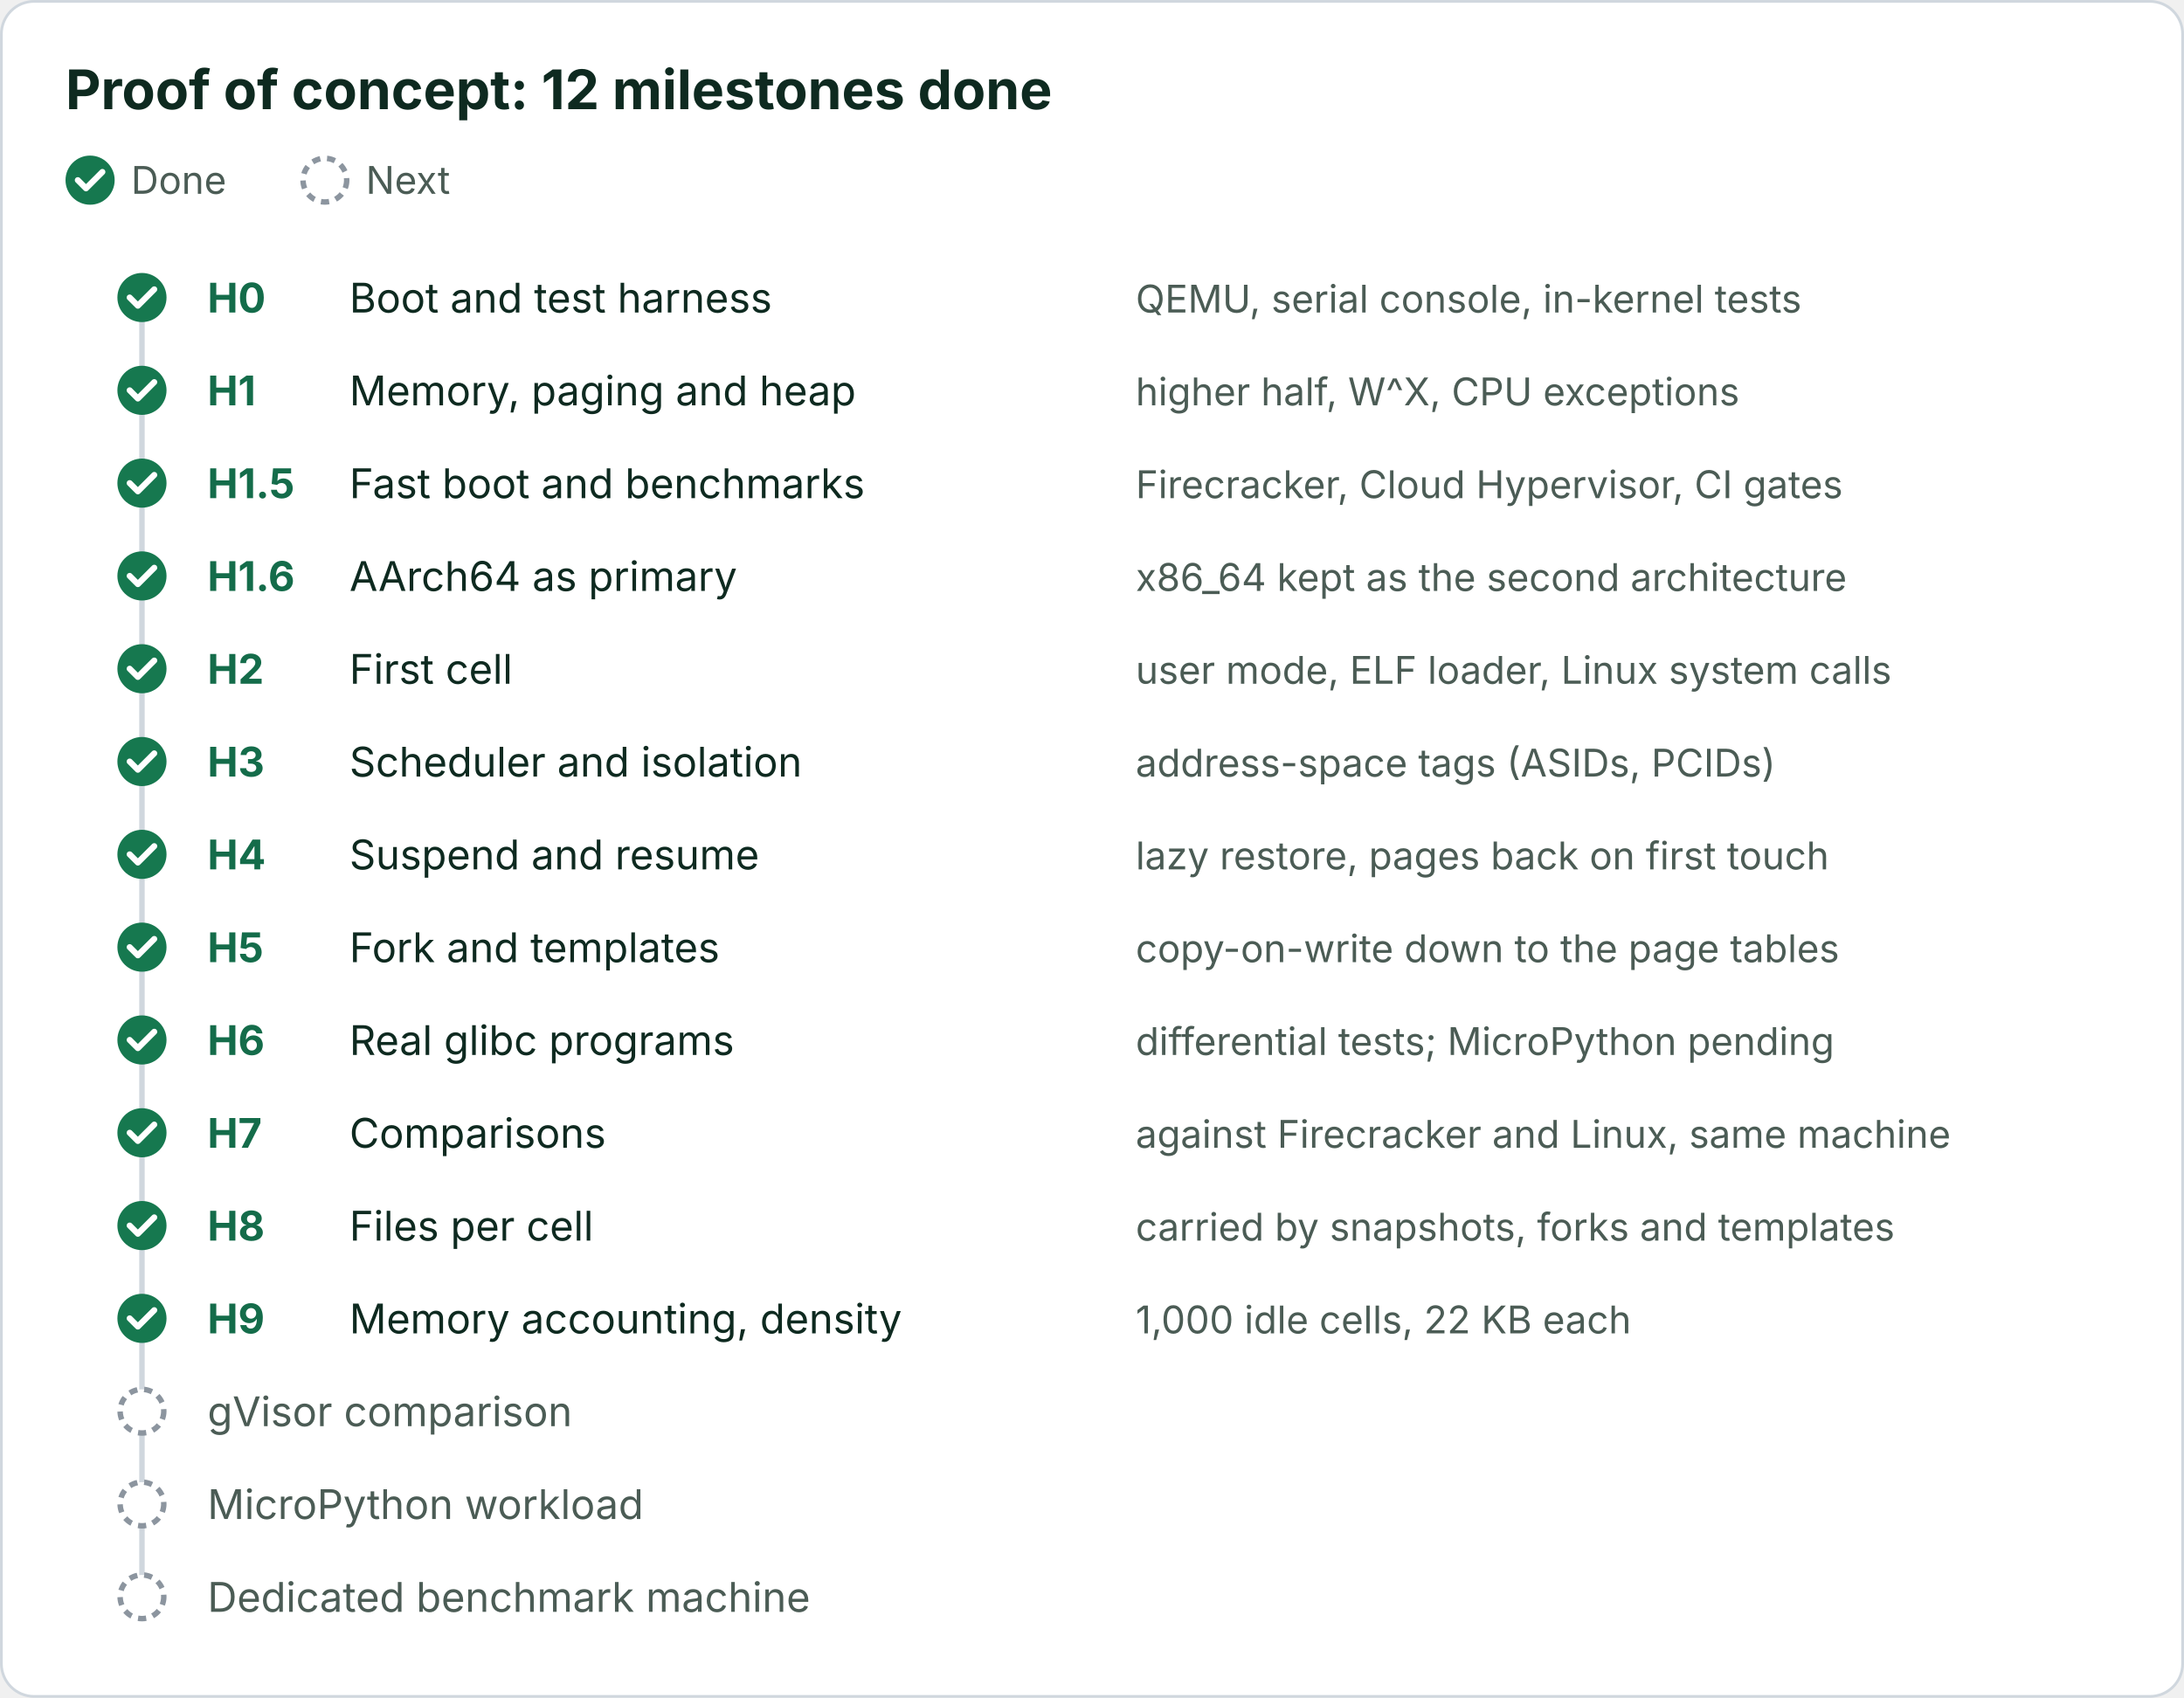
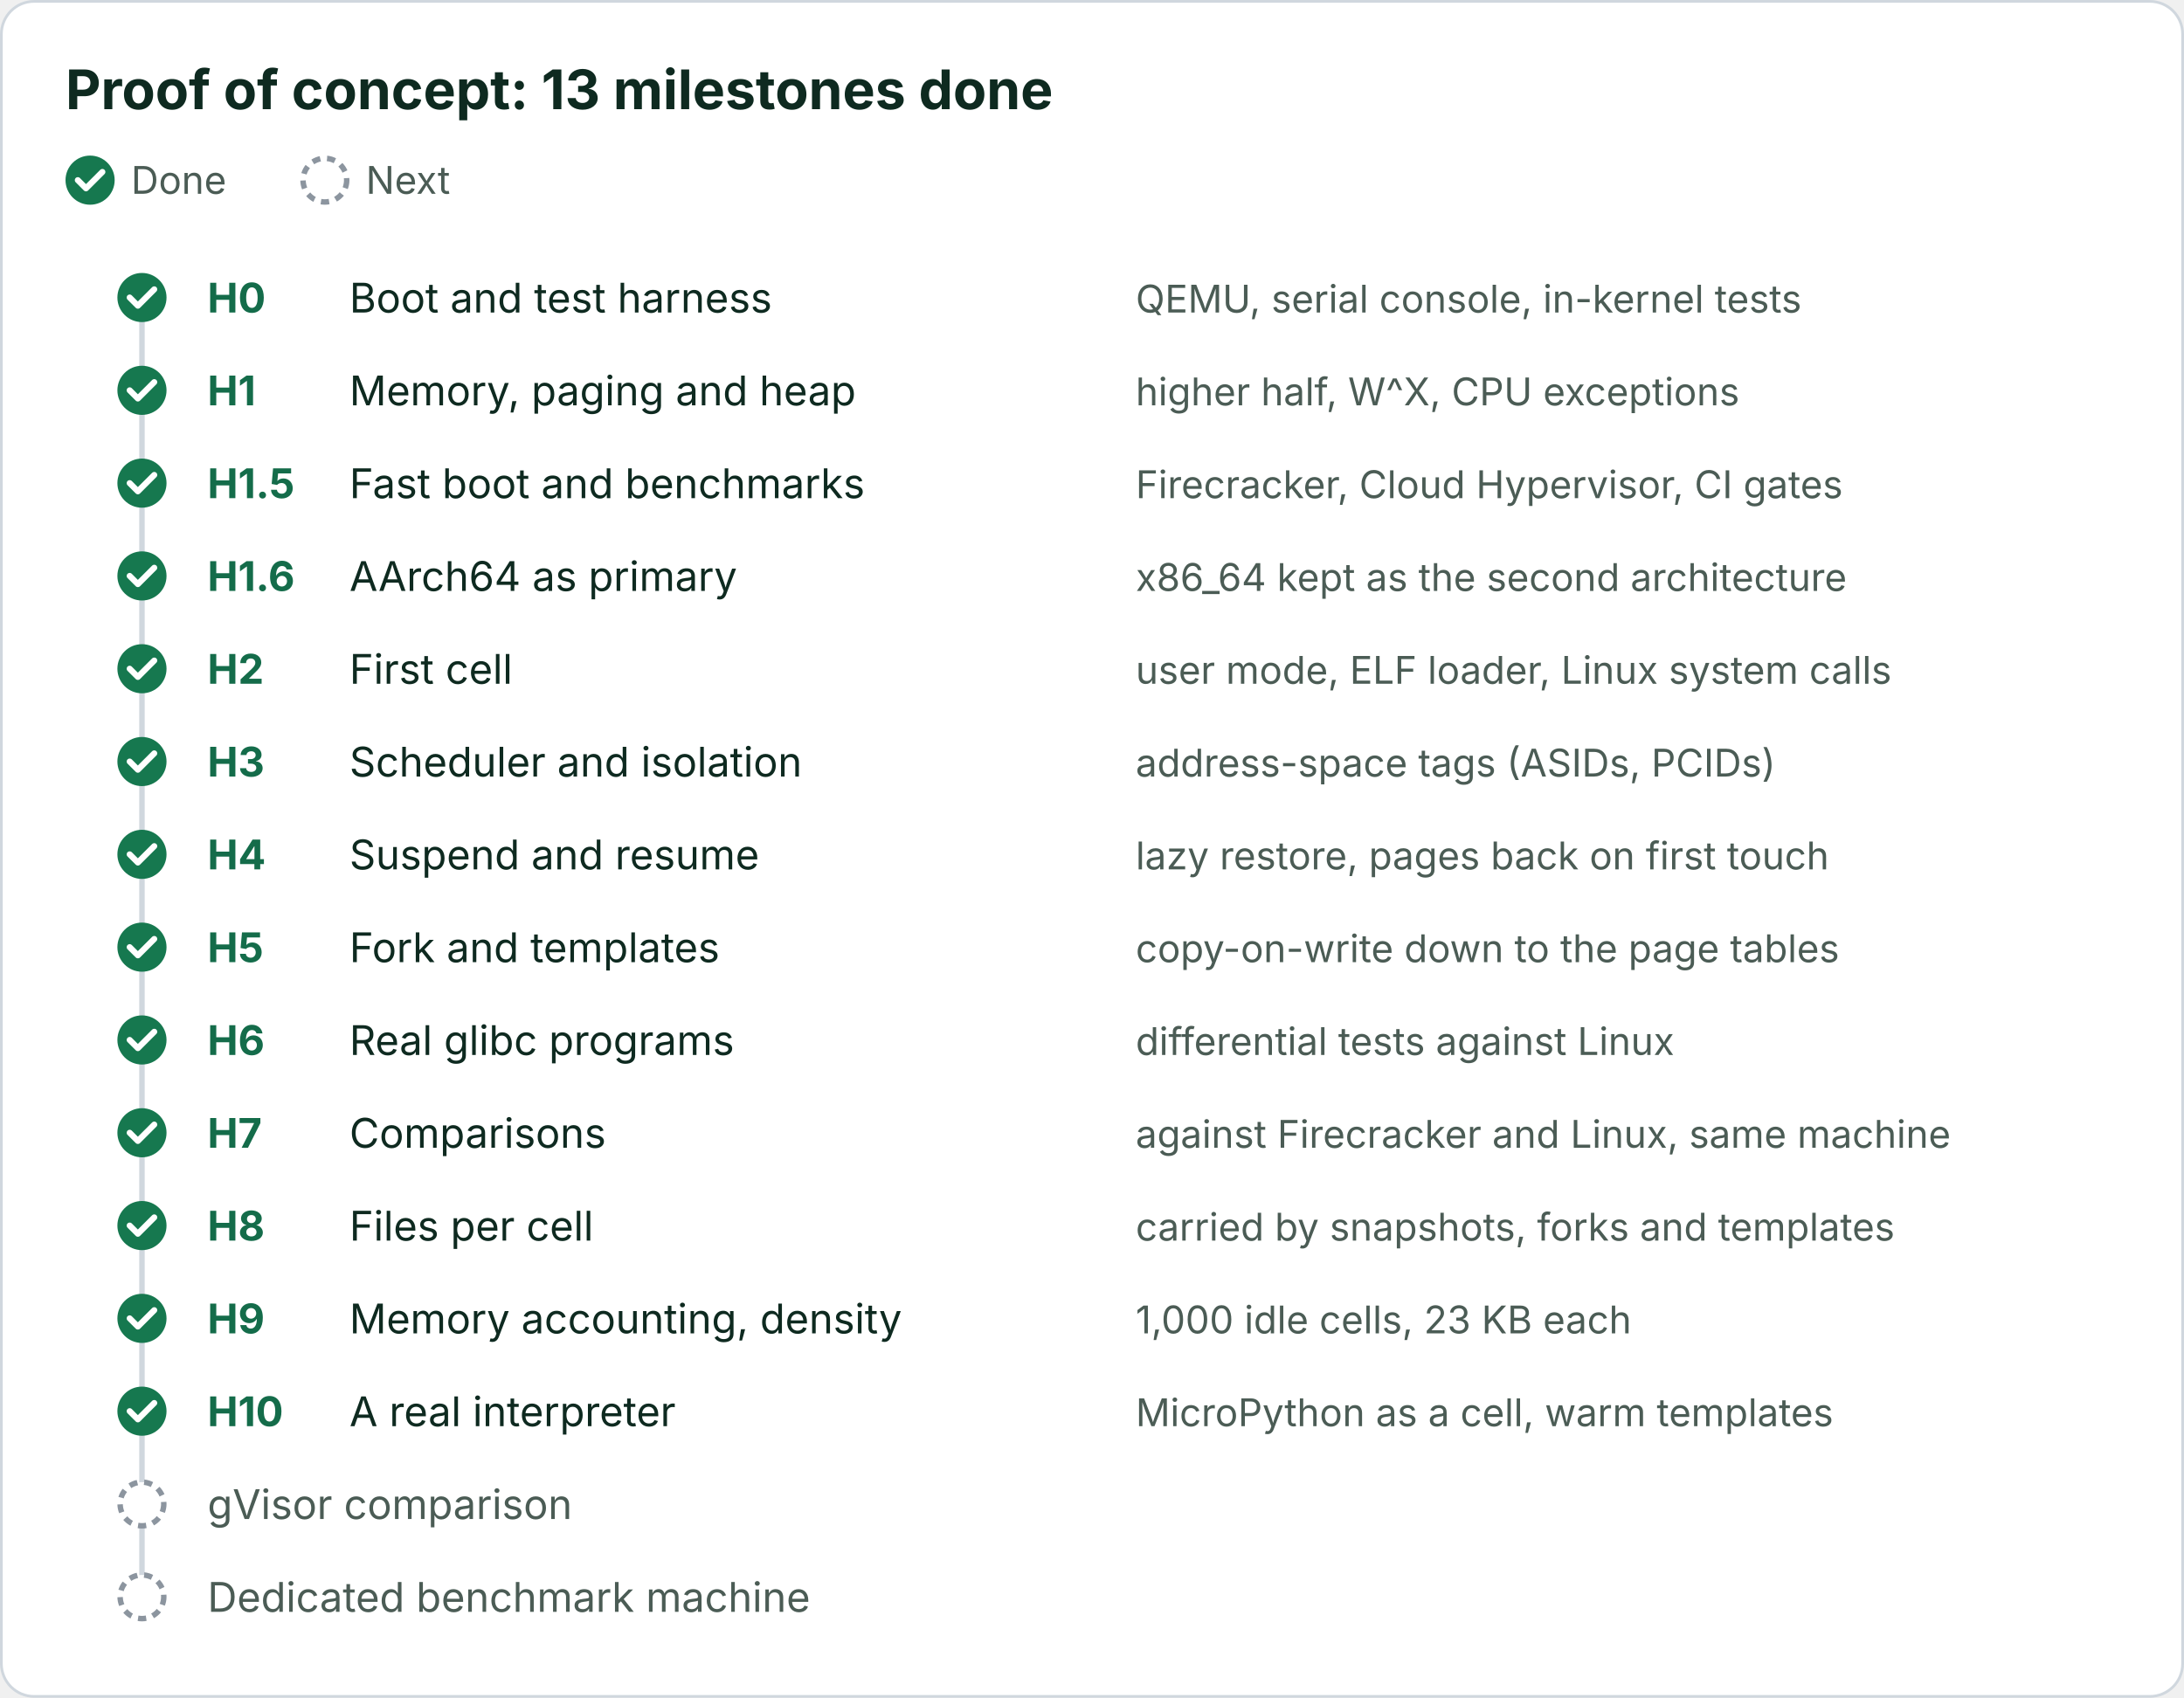
<svg xmlns="http://www.w3.org/2000/svg" viewBox="0 0 800 622" width="800" height="622" role="img" font-family="Inter, -apple-system, Segoe UI, Helvetica, Arial, sans-serif">
  <defs>
    <marker id="a" viewBox="0 0 10 10" refX="9" refY="5" markerWidth="7" markerHeight="7" orient="auto-start-reverse">
      <path d="M0 0L10 5L0 10z" fill="#57706a" />
    </marker>
  </defs>
  <rect class="bg" x="0.5" y="0.5" width="799" height="621" rx="12" fill="#ffffff" stroke="#d0d7de" />
-   <text x="24" y="40" font-size="20" fill="#0e2a20" font-weight="700">Proof of concept: 12 milestones done</text>
+   <text x="24" y="40" font-size="20" fill="#0e2a20" font-weight="700">Proof of concept: 13 milestones done</text>
  <circle cx="33" cy="66" r="9" fill="#16784f" />
  <path d="M28.5 66l3 3l6-6" fill="none" stroke="#ffffff" stroke-width="2.2" stroke-linecap="round" stroke-linejoin="round" />
  <text x="48" y="71" font-size="14" fill="#4b5c55">Done</text>
  <circle cx="119" cy="66" r="8" fill="#ffffff" stroke="#8c959f" stroke-width="2" stroke-dasharray="3 2.5" />
  <text x="134" y="71" font-size="14" fill="#4b5c55">Next</text>
  <line x1="52" y1="109.0" x2="52" y2="585.0" stroke="#d0d7de" stroke-width="2" />
  <circle cx="52" cy="109.0" r="9" fill="#16784f" />
  <path d="M47.5 109.0l3 3l6-6" fill="none" stroke="#ffffff" stroke-width="2.2" stroke-linecap="round" stroke-linejoin="round" />
  <text x="76" y="114.5" font-size="15" fill="#146c4a" font-weight="700">H0</text>
  <text x="128" y="114.5" font-size="15" fill="#0e2a20">Boot and test harness</text>
  <text x="416" y="114.5" font-size="14" fill="#4b5c55">QEMU, serial console, in-kernel tests</text>
  <circle cx="52" cy="143.0" r="9" fill="#16784f" />
  <path d="M47.5 143.0l3 3l6-6" fill="none" stroke="#ffffff" stroke-width="2.2" stroke-linecap="round" stroke-linejoin="round" />
  <text x="76" y="148.5" font-size="15" fill="#146c4a" font-weight="700">H1</text>
  <text x="128" y="148.5" font-size="15" fill="#0e2a20">Memory, paging and heap</text>
  <text x="416" y="148.5" font-size="14" fill="#4b5c55">higher half, W^X, CPU exceptions</text>
  <circle cx="52" cy="177.0" r="9" fill="#16784f" />
  <path d="M47.5 177.0l3 3l6-6" fill="none" stroke="#ffffff" stroke-width="2.2" stroke-linecap="round" stroke-linejoin="round" />
  <text x="76" y="182.5" font-size="15" fill="#146c4a" font-weight="700">H1.5</text>
  <text x="128" y="182.5" font-size="15" fill="#0e2a20">Fast boot and benchmarks</text>
  <text x="416" y="182.5" font-size="14" fill="#4b5c55">Firecracker, Cloud Hypervisor, CI gates</text>
  <circle cx="52" cy="211.0" r="9" fill="#16784f" />
  <path d="M47.5 211.0l3 3l6-6" fill="none" stroke="#ffffff" stroke-width="2.2" stroke-linecap="round" stroke-linejoin="round" />
  <text x="76" y="216.5" font-size="15" fill="#146c4a" font-weight="700">H1.6</text>
  <text x="128" y="216.5" font-size="15" fill="#0e2a20">AArch64 as primary</text>
  <text x="416" y="216.5" font-size="14" fill="#4b5c55">x86_64 kept as the second architecture</text>
  <circle cx="52" cy="245.0" r="9" fill="#16784f" />
  <path d="M47.5 245.0l3 3l6-6" fill="none" stroke="#ffffff" stroke-width="2.2" stroke-linecap="round" stroke-linejoin="round" />
  <text x="76" y="250.5" font-size="15" fill="#146c4a" font-weight="700">H2</text>
  <text x="128" y="250.5" font-size="15" fill="#0e2a20">First cell</text>
  <text x="416" y="250.5" font-size="14" fill="#4b5c55">user mode, ELF loader, Linux system calls</text>
  <circle cx="52" cy="279.0" r="9" fill="#16784f" />
  <path d="M47.5 279.0l3 3l6-6" fill="none" stroke="#ffffff" stroke-width="2.2" stroke-linecap="round" stroke-linejoin="round" />
  <text x="76" y="284.5" font-size="15" fill="#146c4a" font-weight="700">H3</text>
  <text x="128" y="284.5" font-size="15" fill="#0e2a20">Scheduler and isolation</text>
  <text x="416" y="284.5" font-size="14" fill="#4b5c55">address-space tags (ASIDs, PCIDs)</text>
  <circle cx="52" cy="313.0" r="9" fill="#16784f" />
  <path d="M47.5 313.0l3 3l6-6" fill="none" stroke="#ffffff" stroke-width="2.2" stroke-linecap="round" stroke-linejoin="round" />
  <text x="76" y="318.5" font-size="15" fill="#146c4a" font-weight="700">H4</text>
  <text x="128" y="318.5" font-size="15" fill="#0e2a20">Suspend and resume</text>
  <text x="416" y="318.5" font-size="14" fill="#4b5c55">lazy restore, pages back on first touch</text>
  <circle cx="52" cy="347.0" r="9" fill="#16784f" />
  <path d="M47.5 347.0l3 3l6-6" fill="none" stroke="#ffffff" stroke-width="2.2" stroke-linecap="round" stroke-linejoin="round" />
  <text x="76" y="352.5" font-size="15" fill="#146c4a" font-weight="700">H5</text>
  <text x="128" y="352.5" font-size="15" fill="#0e2a20">Fork and templates</text>
  <text x="416" y="352.5" font-size="14" fill="#4b5c55">copy-on-write down to the page tables</text>
  <circle cx="52" cy="381.0" r="9" fill="#16784f" />
  <path d="M47.5 381.0l3 3l6-6" fill="none" stroke="#ffffff" stroke-width="2.2" stroke-linecap="round" stroke-linejoin="round" />
  <text x="76" y="386.5" font-size="15" fill="#146c4a" font-weight="700">H6</text>
  <text x="128" y="386.5" font-size="15" fill="#0e2a20">Real glibc programs</text>
-   <text x="416" y="386.5" font-size="14" fill="#4b5c55">differential tests; MicroPython pending</text>
+   <text x="416" y="386.5" font-size="14" fill="#4b5c55">differential tests against Linux</text>
  <circle cx="52" cy="415.0" r="9" fill="#16784f" />
  <path d="M47.5 415.0l3 3l6-6" fill="none" stroke="#ffffff" stroke-width="2.2" stroke-linecap="round" stroke-linejoin="round" />
  <text x="76" y="420.5" font-size="15" fill="#146c4a" font-weight="700">H7</text>
  <text x="128" y="420.5" font-size="15" fill="#0e2a20">Comparisons</text>
  <text x="416" y="420.5" font-size="14" fill="#4b5c55">against Firecracker and Linux, same machine</text>
  <circle cx="52" cy="449.0" r="9" fill="#16784f" />
  <path d="M47.5 449.0l3 3l6-6" fill="none" stroke="#ffffff" stroke-width="2.2" stroke-linecap="round" stroke-linejoin="round" />
  <text x="76" y="454.5" font-size="15" fill="#146c4a" font-weight="700">H8</text>
  <text x="128" y="454.5" font-size="15" fill="#0e2a20">Files per cell</text>
  <text x="416" y="454.5" font-size="14" fill="#4b5c55">carried by snapshots, forks and templates</text>
  <circle cx="52" cy="483.0" r="9" fill="#16784f" />
  <path d="M47.5 483.0l3 3l6-6" fill="none" stroke="#ffffff" stroke-width="2.2" stroke-linecap="round" stroke-linejoin="round" />
  <text x="76" y="488.5" font-size="15" fill="#146c4a" font-weight="700">H9</text>
  <text x="128" y="488.5" font-size="15" fill="#0e2a20">Memory accounting, density</text>
-   <text x="416" y="488.5" font-size="14" fill="#4b5c55">1,000 idle cells, 22 KB each</text>
-   <circle cx="52" cy="517.0" r="8" fill="#ffffff" stroke="#8c959f" stroke-width="2" stroke-dasharray="3 2.5" />
-   <text x="76" y="522.5" font-size="15" fill="#4b5c55">gVisor comparison</text>
+   <text x="416" y="488.5" font-size="14" fill="#4b5c55">1,000 idle cells, 23 KB each</text>
+   <circle cx="52" cy="517.0" r="9" fill="#16784f" />
+   <path d="M47.5 517.0l3 3l6-6" fill="none" stroke="#ffffff" stroke-width="2.2" stroke-linecap="round" stroke-linejoin="round" />
+   <text x="76" y="522.5" font-size="15" fill="#146c4a" font-weight="700">H10</text>
+   <text x="128" y="522.5" font-size="15" fill="#0e2a20">A real interpreter</text>
+   <text x="416" y="522.5" font-size="14" fill="#4b5c55">MicroPython as a cell, warm templates</text>
  <circle cx="52" cy="551.0" r="8" fill="#ffffff" stroke="#8c959f" stroke-width="2" stroke-dasharray="3 2.5" />
-   <text x="76" y="556.5" font-size="15" fill="#4b5c55">MicroPython workload</text>
+   <text x="76" y="556.5" font-size="15" fill="#4b5c55">gVisor comparison</text>
  <circle cx="52" cy="585.0" r="8" fill="#ffffff" stroke="#8c959f" stroke-width="2" stroke-dasharray="3 2.5" />
  <text x="76" y="590.5" font-size="15" fill="#4b5c55">Dedicated benchmark machine</text>
</svg>
